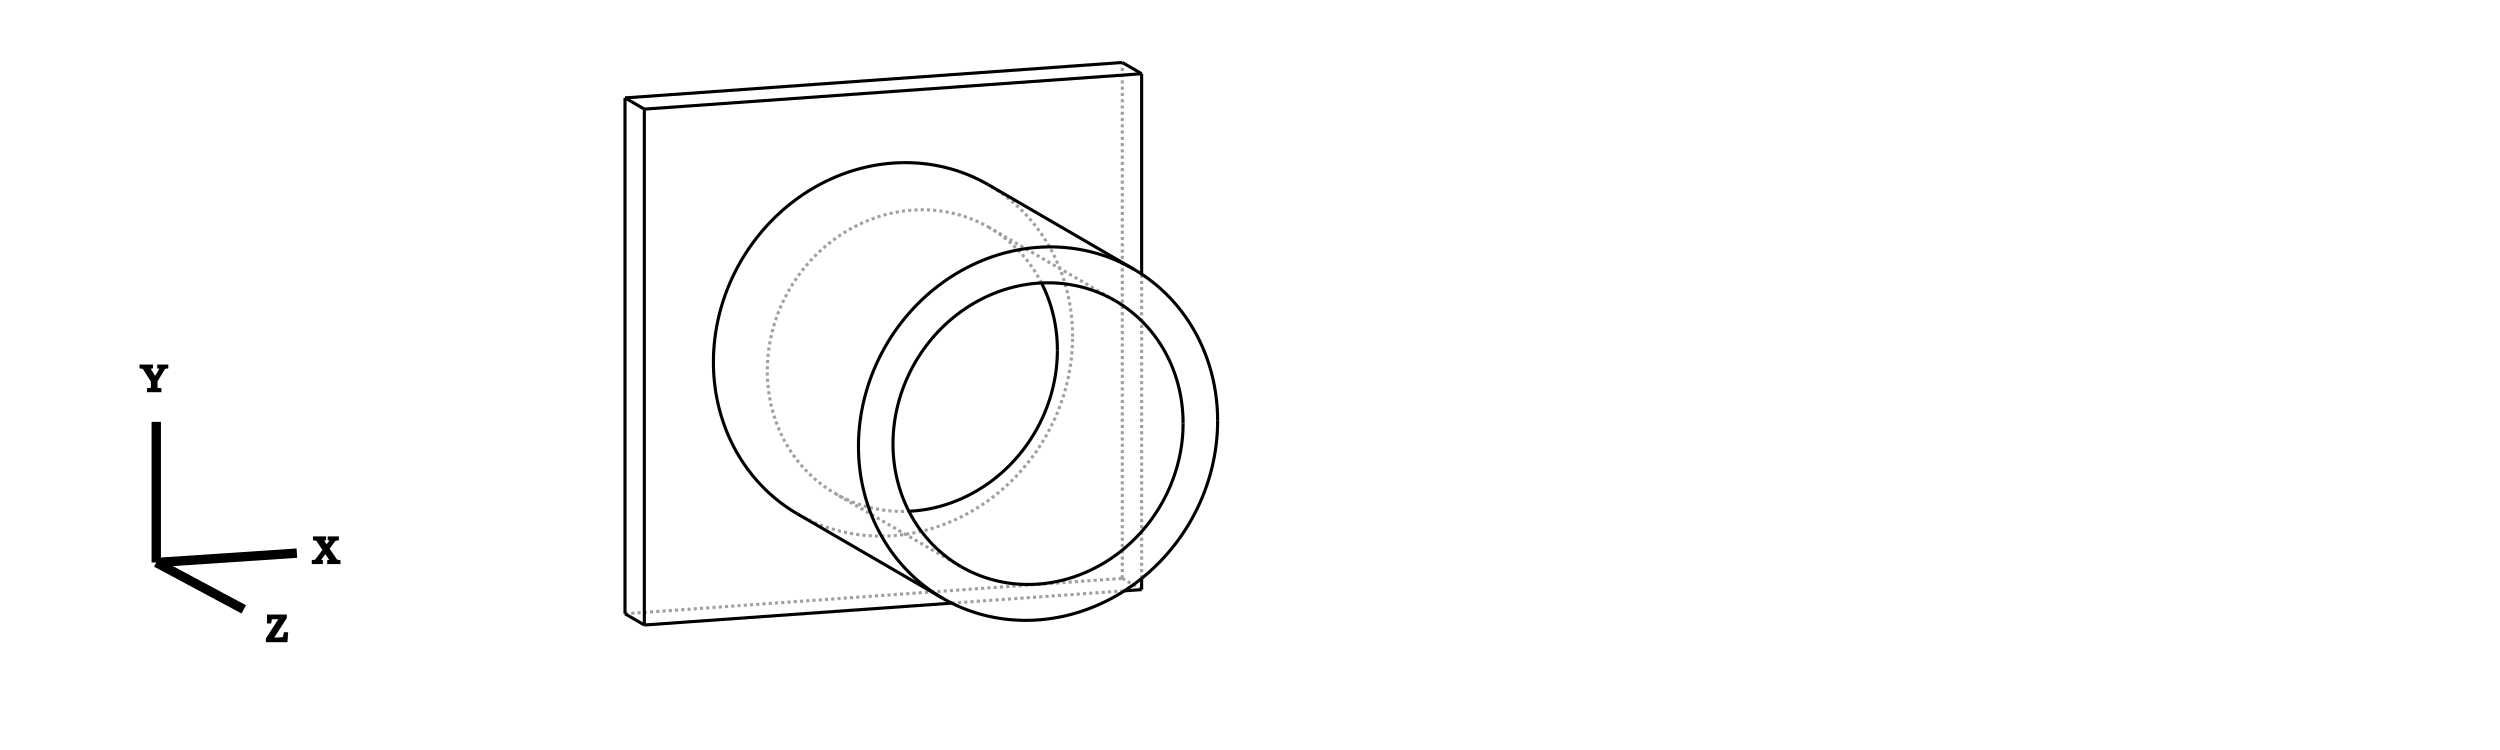
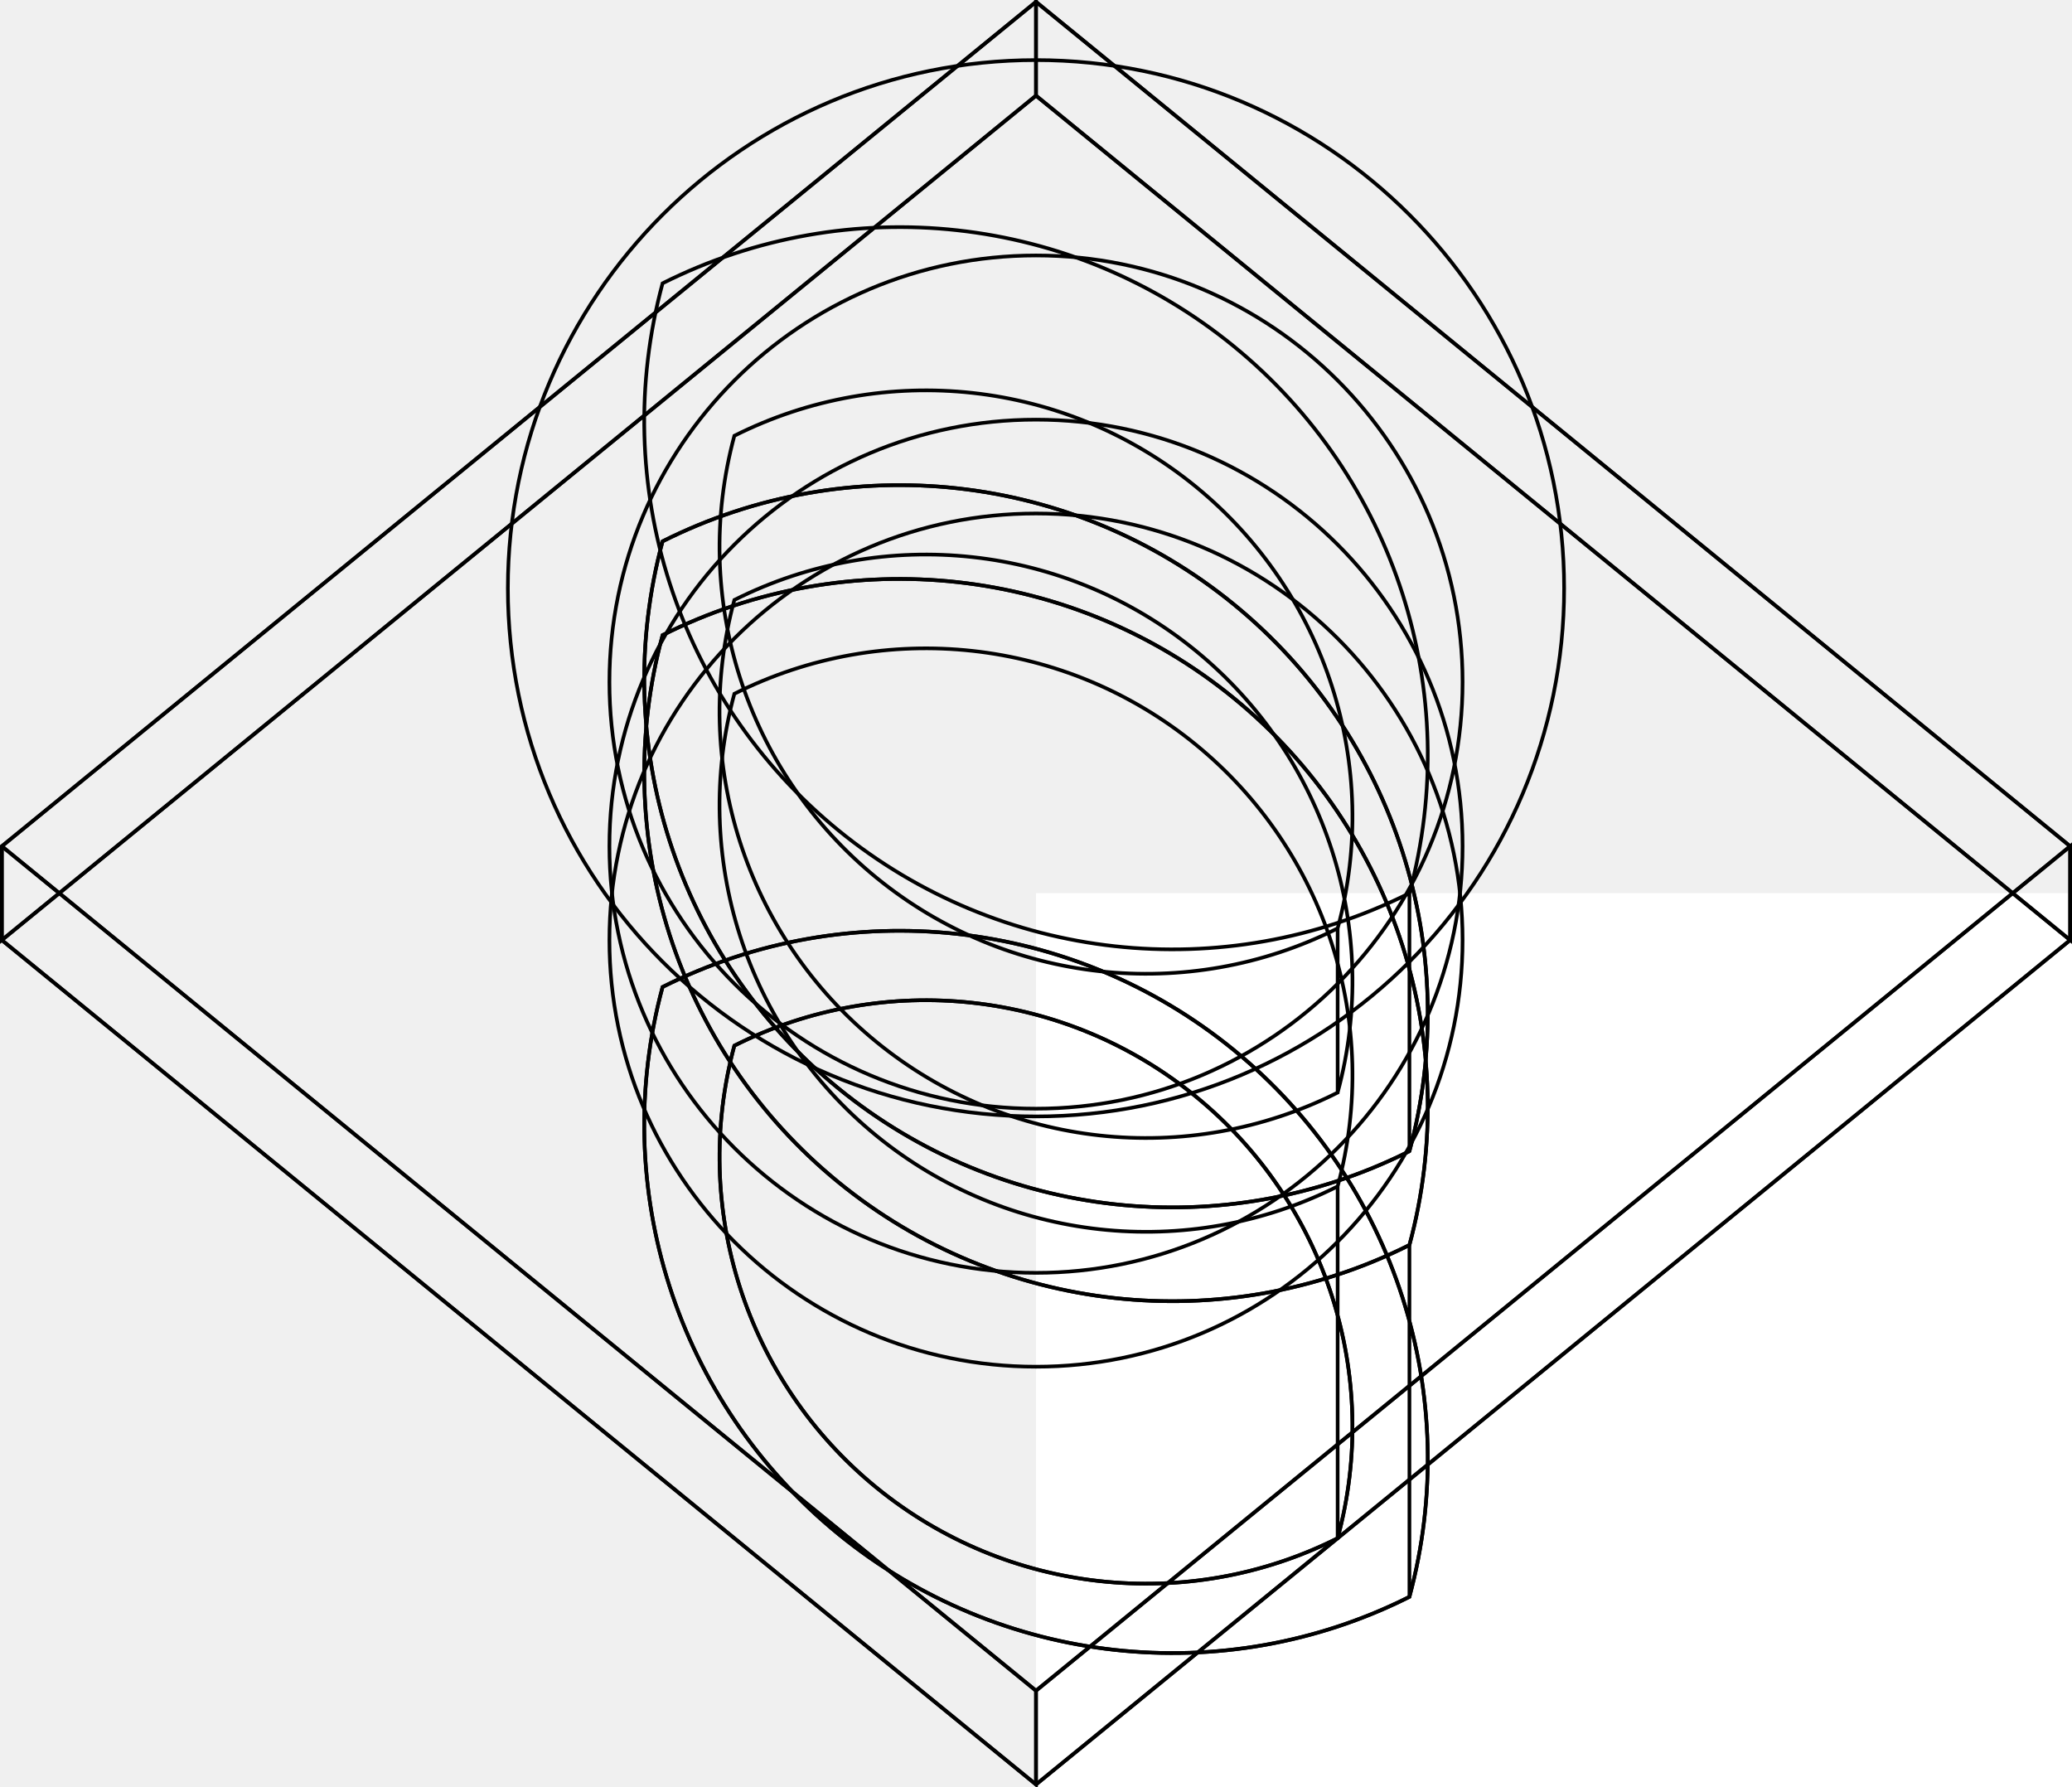
- <svg xmlns="http://www.w3.org/2000/svg" width="800.0" height="240.0">
+ <svg xmlns="http://www.w3.org/2000/svg" width="51.002mm" height="43.969mm" viewBox="-25.501 -21.984 51.002 43.969" version="1.1">
  <defs>
    <style>
      .cq-bg { fill: #ffffff; }
      @media (prefers-color-scheme: dark) {
        .cq-bg { fill: #0d1117; }
        /* CadQuery SVG selectors */
        g[stroke="rgb(0,0,0)"] { stroke: #c9d1d9 !important; }
        g[stroke="rgb(160,160,160)"] { stroke: #484f58 !important; }
        /* OpenSCAD SVG selectors */
        path { stroke: #c9d1d9 !important; }
        polygon { stroke: #c9d1d9 !important; fill: #161b22 !important; }
        /* Common selectors */
        line { stroke: #c9d1d9 !important; }
        text { stroke: #c9d1d9 !important; fill: #c9d1d9 !important; }
      }
    </style>
  </defs>
-   <rect width="800.0" height="240.0" class="cq-bg" />
-   <g transform="scale(4.683401, -4.683401)   translate(60.35416,-23.4872)" stroke-width="0.214" fill="none">
-     <g stroke="rgb(160,160,160)" fill="none" stroke-dasharray="0.214,0.214">
-       <path d="M-17.65,-18.449 L16.329,-16.031 " />
-       <path d="M16.329,-16.031 L17.65,-16.799 " />
-       <path d="M4.674,-17.722 L16.469,-16.883 " />
-       <path d="M17.65,-16.034 L17.65,4.76 " />
-       <path d="M12.931,0.489 L12.929,0.69 L12.925,0.89 L12.917,1.091 L12.906,1.29 L12.893,1.49 L12.876,1.688 L12.856,1.887 L12.833,2.085 L12.807,2.282 L12.778,2.478 L12.747,2.674 L12.712,2.869 L12.674,3.063 L12.633,3.257 L12.589,3.449 L12.542,3.64 L12.492,3.831 L12.439,4.02 L12.384,4.209 L12.325,4.396 L12.264,4.582 L12.199,4.767 L12.132,4.95 L12.062,5.132 L11.989,5.313 L11.913,5.493 L11.835,5.67 L11.753,5.847 L11.669,6.022 L11.582,6.195 L11.493,6.367 L11.4,6.537 L11.305,6.705 L11.208,6.871 L11.108,7.036 L11.005,7.199 L10.899,7.36 L10.791,7.519 L10.681,7.676 L10.568,7.831 L10.453,7.984 L10.335,8.134 L10.214,8.283 L10.092,8.43 L9.967,8.574 L9.839,8.716 L9.71,8.856 L9.578,8.994 L9.444,9.129 L9.308,9.262 L9.169,9.393 L9.029,9.521 L8.886,9.647 L8.741,9.77 L8.595,9.89 L8.446,10.008 L8.296,10.124 L8.143,10.237 L7.989,10.347 L7.833,10.454 L7.675,10.559 L7.515,10.661 L7.354,10.761 L7.191,10.857 " />
-       <path d="M-5.869,-11.625 L-5.695,-11.724 L-5.52,-11.82 L-5.342,-11.912 L-5.163,-12.002 L-4.982,-12.088 L-4.8,-12.171 L-4.616,-12.251 L-4.431,-12.327 L-4.244,-12.4 L-4.056,-12.47 L-3.867,-12.536 L-3.677,-12.599 L-3.485,-12.659 L-3.292,-12.715 L-3.098,-12.768 L-2.903,-12.817 L-2.707,-12.863 L-2.51,-12.906 L-2.312,-12.945 L-2.113,-12.98 L-1.914,-13.012 L-1.714,-13.041 L-1.513,-13.066 L-1.311,-13.087 L-1.109,-13.105 L-0.907,-13.12 L-0.704,-13.13 L-0.501,-13.138 L-0.297,-13.142 L-0.093,-13.142 L0.111,-13.139 L0.315,-13.132 L0.519,-13.121 L0.724,-13.108 L0.928,-13.09 L1.132,-13.069 L1.337,-13.045 L1.54,-13.017 L1.744,-12.985 L1.948,-12.951 L2.151,-12.912 L2.353,-12.87 L2.555,-12.825 L2.757,-12.776 L2.958,-12.724 L3.159,-12.668 L3.358,-12.609 L3.557,-12.546 L3.756,-12.481 L3.953,-12.411 L4.149,-12.339 L4.345,-12.263 L4.539,-12.184 L4.732,-12.101 L4.925,-12.016 L5.116,-11.927 L5.306,-11.835 L5.494,-11.739 L5.681,-11.641 L5.867,-11.539 L6.051,-11.435 L6.234,-11.327 L6.415,-11.216 L6.595,-11.102 L6.773,-10.986 L6.95,-10.866 L7.124,-10.743 L7.297,-10.618 L7.468,-10.489 L7.637,-10.358 L7.804,-10.224 L7.969,-10.088 L8.132,-9.949 L8.294,-9.807 L8.452,-9.662 L8.609,-9.515 L8.764,-9.365 L8.916,-9.213 L9.066,-9.058 L9.214,-8.901 L9.359,-8.742 L9.502,-8.58 L9.643,-8.416 L9.781,-8.25 L9.916,-8.082 L10.049,-7.911 L10.179,-7.739 L10.307,-7.564 L10.432,-7.387 L10.554,-7.209 L10.674,-7.028 L10.79,-6.846 L10.904,-6.662 L11.015,-6.476 L11.124,-6.288 L11.229,-6.099 L11.331,-5.908 L11.431,-5.716 L11.527,-5.522 L11.621,-5.327 L11.711,-5.131 L11.798,-4.933 L11.882,-4.734 L11.963,-4.533 L12.041,-4.332 L12.116,-4.129 L12.188,-3.925 L12.256,-3.721 L12.322,-3.515 L12.384,-3.309 L12.442,-3.102 L12.498,-2.894 L12.55,-2.685 L12.599,-2.476 L12.644,-2.266 L12.687,-2.055 L12.725,-1.844 L12.761,-1.633 L12.793,-1.421 L12.822,-1.209 L12.848,-0.997 L12.87,-0.785 L12.888,-0.572 L12.904,-0.36 L12.916,-0.148 L12.924,0.065 L12.929,0.277 L12.931,0.489 " />
-       <path d="M16.329,-16.031 L16.329,19.217 " />
-       <path d="M10.808,4.154 L10.731,4.301 L10.651,4.447 L10.569,4.592 L10.485,4.735 L10.398,4.876 L10.309,5.015 L10.218,5.153 L10.124,5.289 L10.028,5.423 L9.93,5.556 L9.829,5.686 L9.727,5.815 L9.622,5.941 L9.515,6.066 L9.405,6.188 L9.294,6.308 L9.181,6.427 L9.065,6.543 L8.948,6.657 L8.829,6.769 L8.707,6.878 L8.584,6.986 L8.459,7.091 L8.332,7.193 L8.204,7.294 L8.073,7.392 L7.941,7.487 L7.807,7.58 L7.672,7.671 L7.535,7.759 L7.396,7.845 L7.256,7.928 " />
-       <path d="M7.256,7.928 L7.049,8.045 L6.838,8.156 L6.625,8.262 L6.408,8.362 L6.189,8.456 L5.968,8.545 L5.744,8.628 L5.518,8.704 L5.29,8.775 L5.059,8.84 L4.827,8.899 L4.593,8.952 L4.358,8.999 L4.121,9.039 L3.883,9.074 L3.644,9.102 L3.404,9.124 L3.162,9.14 L2.921,9.15 L2.678,9.153 L2.435,9.151 L2.192,9.142 L1.949,9.127 L1.706,9.106 L1.463,9.078 L1.22,9.045 L0.978,9.005 L0.736,8.959 L0.495,8.907 L0.255,8.849 L0.016,8.785 L-0.222,8.715 L-0.458,8.639 L-0.693,8.557 L-0.926,8.47 L-1.158,8.376 L-1.388,8.277 L-1.616,8.172 L-1.841,8.061 L-2.064,7.945 L-2.285,7.824 L-2.503,7.697 L-2.719,7.565 L-2.932,7.427 L-3.141,7.284 L-3.348,7.137 L-3.551,6.984 L-3.751,6.826 L-3.948,6.664 L-4.141,6.496 L-4.331,6.325 L-4.516,6.148 L-4.698,5.968 L-4.876,5.783 L-5.049,5.594 L-5.218,5.4 L-5.383,5.203 L-5.544,5.002 L-5.7,4.797 L-5.851,4.589 L-5.998,4.377 L-6.14,4.162 L-6.277,3.944 L-6.408,3.723 L-6.535,3.498 L-6.657,3.271 L-6.774,3.042 L-6.885,2.809 L-6.991,2.575 L-7.092,2.338 L-7.187,2.099 L-7.276,1.858 L-7.36,1.615 L-7.439,1.37 L-7.511,1.125 L-7.578,0.877 L-7.639,0.629 L-7.695,0.379 L-7.744,0.128 L-7.788,-0.123 L-7.826,-0.375 L-7.858,-0.627 L-7.884,-0.88 L-7.904,-1.133 L-7.918,-1.386 L-7.926,-1.638 L-7.928,-1.891 L-7.925,-2.143 L-7.915,-2.394 L-7.899,-2.645 L-7.877,-2.895 L-7.85,-3.144 L-7.816,-3.391 L-7.777,-3.637 L-7.731,-3.882 L-7.68,-4.125 L-7.623,-4.366 L-7.561,-4.606 L-7.492,-4.843 L-7.418,-5.078 L-7.338,-5.31 L-7.252,-5.541 L-7.161,-5.768 L-7.065,-5.993 L-6.963,-6.214 L-6.855,-6.433 L-6.743,-6.649 L-6.625,-6.861 L-6.501,-7.07 L-6.373,-7.275 L-6.24,-7.477 L-6.101,-7.674 L-5.958,-7.868 L-5.81,-8.058 L-5.658,-8.244 L-5.501,-8.425 L-5.339,-8.602 L-5.173,-8.774 L-5.002,-8.942 L-4.828,-9.105 L-4.649,-9.264 L-4.466,-9.417 L-4.279,-9.566 L-4.089,-9.709 L-3.895,-9.848 L-3.697,-9.981 L-3.496,-10.108 L-3.292,-10.231 " />
-       <path d="M-3.292,-10.231 L-3.15,-10.311 L-3.007,-10.389 L-2.863,-10.465 L-2.717,-10.537 L-2.57,-10.607 L-2.421,-10.675 L-2.272,-10.74 L-2.121,-10.802 L-1.969,-10.861 L-1.816,-10.918 L-1.661,-10.971 L-1.506,-11.022 L-1.35,-11.071 L-1.193,-11.116 L-1.035,-11.159 L-0.876,-11.199 L-0.716,-11.236 L-0.555,-11.27 L-0.394,-11.301 L-0.232,-11.33 L-0.07,-11.355 L0.093,-11.378 L0.257,-11.398 L0.421,-11.415 L0.586,-11.429 L0.75,-11.44 L0.916,-11.448 L1.081,-11.454 L1.247,-11.456 L1.413,-11.456 L1.579,-11.452 L1.746,-11.446 " />
-       <path d="M15.845,2.939 L7.256,7.928 " />
-       <path d="M5.297,-15.22 L-3.292,-10.231 " />
-     </g>
-     <g stroke="rgb(0,0,0)" fill="none">
-       <path d="M-17.65,-18.449 L-16.329,-19.217 " />
-       <path d="M-16.329,-19.217 L-16.329,16.031 " />
-       <path d="M-17.65,16.799 L-16.329,16.031 " />
-       <path d="M-17.65,-18.449 L-17.65,16.799 " />
-       <path d="M-16.329,-19.217 L4.674,-17.722 " />
-       <path d="M16.469,-16.883 L17.65,-16.799 " />
-       <path d="M-16.329,16.031 L17.65,18.449 " />
-       <path d="M17.65,-16.799 L17.65,-16.034 " />
-       <path d="M17.65,4.76 L17.65,18.449 " />
-       <path d="M7.191,10.857 L6.934,11.002 L6.673,11.14 L6.409,11.271 L6.141,11.395 L5.87,11.511 L5.596,11.621 L5.318,11.723 L5.038,11.819 L4.756,11.906 L4.471,11.987 L4.183,12.06 L3.894,12.125 L3.602,12.183 L3.309,12.233 L3.014,12.276 L2.718,12.311 L2.421,12.338 L2.122,12.358 L1.823,12.37 L1.522,12.375 L1.222,12.371 L0.921,12.36 L0.62,12.342 L0.319,12.315 L0.018,12.281 L-0.283,12.24 L-0.583,12.191 L-0.882,12.134 L-1.18,12.07 L-1.477,11.998 L-1.773,11.919 L-2.068,11.832 L-2.36,11.738 L-2.651,11.637 L-2.94,11.528 L-3.227,11.412 L-3.512,11.289 L-3.793,11.159 L-4.073,11.023 L-4.349,10.879 L-4.623,10.728 L-4.893,10.571 L-5.16,10.407 L-5.423,10.237 L-5.683,10.06 L-5.938,9.878 L-6.19,9.688 L-6.438,9.493 L-6.682,9.292 L-6.921,9.085 L-7.155,8.872 L-7.385,8.654 L-7.61,8.43 L-7.83,8.201 L-8.045,7.967 L-8.254,7.728 L-8.458,7.484 L-8.657,7.235 L-8.85,6.981 L-9.038,6.723 L-9.219,6.461 L-9.395,6.195 L-9.564,5.925 L-9.728,5.651 L-9.885,5.373 L-10.036,5.092 L-10.18,4.807 L-10.318,4.52 L-10.449,4.229 L-10.573,3.936 L-10.691,3.64 L-10.802,3.342 L-10.906,3.041 L-11.003,2.739 L-11.093,2.434 L-11.176,2.128 L-11.252,1.82 L-11.32,1.511 L-11.382,1.201 L-11.436,0.89 L-11.483,0.578 L-11.522,0.265 L-11.554,-0.048 L-11.579,-0.361 L-11.597,-0.674 L-11.607,-0.987 L-11.609,-1.299 L-11.605,-1.611 L-11.593,-1.923 L-11.573,-2.233 L-11.546,-2.542 L-11.512,-2.85 L-11.471,-3.157 L-11.422,-3.462 L-11.366,-3.764 L-11.302,-4.065 L-11.232,-4.364 L-11.154,-4.66 L-11.069,-4.954 L-10.977,-5.245 L-10.878,-5.533 L-10.772,-5.818 L-10.66,-6.1 L-10.54,-6.378 L-10.414,-6.652 L-10.281,-6.923 L-10.141,-7.19 L-9.995,-7.453 L-9.843,-7.711 L-9.684,-7.966 L-9.519,-8.215 L-9.348,-8.46 L-9.17,-8.7 L-8.987,-8.935 L-8.798,-9.165 L-8.604,-9.389 L-8.403,-9.608 L-8.198,-9.822 L-7.987,-10.03 L-7.77,-10.232 L-7.549,-10.428 L-7.323,-10.618 L-7.092,-10.802 L-6.856,-10.979 L-6.616,-11.15 L-6.371,-11.315 L-6.122,-11.473 L-5.869,-11.625 " />
-       <path d="M-17.65,16.799 L16.329,19.217 " />
-       <path d="M16.329,19.217 L17.65,18.449 " />
-       <path d="M22.841,-5.268 L22.84,-5.067 L22.835,-4.866 L22.828,-4.666 L22.817,-4.467 L22.803,-4.267 L22.786,-4.069 L22.767,-3.87 L22.744,-3.672 L22.718,-3.475 L22.689,-3.279 L22.657,-3.083 L22.622,-2.888 L22.584,-2.694 L22.543,-2.5 L22.499,-2.308 L22.453,-2.116 L22.403,-1.926 L22.35,-1.737 L22.294,-1.548 L22.236,-1.361 L22.174,-1.175 L22.11,-0.99 L22.043,-0.807 L21.972,-0.625 L21.899,-0.444 L21.824,-0.264 L21.745,-0.087 L21.664,0.09 L21.58,0.265 L21.493,0.438 L21.403,0.61 L21.311,0.78 L21.216,0.948 L21.118,1.114 L21.018,1.279 L20.915,1.442 L20.81,1.603 L20.702,1.762 L20.591,1.919 L20.478,2.074 L20.363,2.227 L20.245,2.378 L20.125,2.526 L20.002,2.673 L19.877,2.817 L19.75,2.96 L19.62,3.099 L19.488,3.237 L19.354,3.372 L19.218,3.505 L19.08,3.636 L18.939,3.764 L18.797,3.89 L18.652,4.013 L18.505,4.133 L18.357,4.251 L18.206,4.367 L18.054,4.48 L17.899,4.59 L17.743,4.697 L17.585,4.802 L17.426,4.904 L17.264,5.004 L17.101,5.1 " />
-       <path d="M17.101,5.1 L16.844,5.245 L16.583,5.383 L16.319,5.514 L16.051,5.638 L15.78,5.754 L15.506,5.864 L15.229,5.967 L14.949,6.062 L14.666,6.149 L14.381,6.23 L14.094,6.303 L13.804,6.368 L13.513,6.426 L13.22,6.476 L12.925,6.519 L12.629,6.554 L12.331,6.581 L12.033,6.601 L11.733,6.613 L11.433,6.618 L11.132,6.614 L10.831,6.603 L10.53,6.585 L10.229,6.558 L9.928,6.525 L9.628,6.483 L9.328,6.434 L9.029,6.377 L8.73,6.313 L8.433,6.241 L8.137,6.162 L7.843,6.075 L7.55,5.981 L7.259,5.88 L6.97,5.771 L6.683,5.655 L6.399,5.532 L6.117,5.403 L5.838,5.266 L5.561,5.122 L5.288,4.971 L5.018,4.814 L4.751,4.651 L4.488,4.48 L4.228,4.304 L3.972,4.121 L3.72,3.931 L3.472,3.736 L3.229,3.535 L2.99,3.328 L2.755,3.115 L2.526,2.897 L2.301,2.673 L2.081,2.444 L1.866,2.21 L1.656,1.971 L1.452,1.727 L1.253,1.478 L1.06,1.224 L0.873,0.967 L0.691,0.704 L0.516,0.438 L0.346,0.168 L0.183,-0.106 L0.026,-0.384 L-0.125,-0.665 L-0.269,-0.95 L-0.407,-1.237 L-0.538,-1.528 L-0.663,-1.821 L-0.781,-2.117 L-0.891,-2.415 L-0.995,-2.716 L-1.092,-3.018 L-1.182,-3.323 L-1.265,-3.629 L-1.341,-3.937 L-1.41,-4.246 L-1.471,-4.556 L-1.525,-4.867 L-1.572,-5.179 L-1.612,-5.492 L-1.644,-5.805 L-1.669,-6.118 L-1.686,-6.431 L-1.696,-6.744 L-1.699,-7.056 L-1.694,-7.368 L-1.682,-7.68 L-1.663,-7.99 L-1.636,-8.299 L-1.602,-8.607 L-1.56,-8.914 L-1.511,-9.218 L-1.455,-9.521 L-1.392,-9.822 L-1.321,-10.121 L-1.243,-10.417 L-1.159,-10.711 L-1.067,-11.002 L-0.968,-11.29 L-0.862,-11.575 L-0.749,-11.857 L-0.63,-12.135 L-0.503,-12.409 L-0.37,-12.68 L-0.231,-12.947 L-0.085,-13.21 L0.068,-13.468 L0.227,-13.722 L0.392,-13.972 L0.563,-14.217 L0.74,-14.457 L0.923,-14.692 L1.112,-14.922 L1.307,-15.146 L1.507,-15.365 L1.713,-15.579 L1.924,-15.786 L2.14,-15.989 L2.362,-16.185 L2.588,-16.375 L2.819,-16.559 L3.055,-16.736 L3.295,-16.907 L3.54,-17.072 L3.788,-17.23 L4.041,-17.382 " />
-       <path d="M4.041,-17.382 L4.215,-17.481 L4.391,-17.577 L4.568,-17.669 L4.747,-17.759 L4.928,-17.845 L5.11,-17.928 L5.294,-18.007 L5.479,-18.084 L5.666,-18.157 L5.854,-18.227 L6.043,-18.293 L6.234,-18.356 L6.426,-18.416 L6.619,-18.472 L6.813,-18.525 L7.008,-18.574 L7.204,-18.62 L7.401,-18.663 L7.599,-18.702 L7.797,-18.737 L7.997,-18.769 L8.197,-18.798 L8.398,-18.823 L8.599,-18.844 L8.801,-18.862 L9.004,-18.876 L9.206,-18.887 L9.41,-18.895 L9.613,-18.899 L9.817,-18.899 L10.021,-18.896 L10.226,-18.889 L10.43,-18.878 L10.634,-18.865 L10.839,-18.847 L11.043,-18.826 L11.247,-18.802 L11.451,-18.774 L11.655,-18.742 L11.858,-18.707 L12.061,-18.669 L12.264,-18.627 L12.466,-18.582 L12.668,-18.533 L12.869,-18.481 L13.069,-18.425 L13.269,-18.366 L13.468,-18.303 L13.666,-18.237 L13.863,-18.168 L14.06,-18.096 L14.255,-18.02 L14.45,-17.941 L14.643,-17.858 L14.835,-17.773 L15.026,-17.684 L15.216,-17.591 L15.405,-17.496 L15.592,-17.398 L15.777,-17.296 L15.962,-17.191 L16.145,-17.084 L16.326,-16.973 L16.506,-16.859 L16.684,-16.742 L16.86,-16.623 L17.035,-16.5 L17.207,-16.375 L17.378,-16.246 L17.548,-16.115 L17.715,-15.981 L17.88,-15.845 L18.043,-15.706 L18.204,-15.564 L18.363,-15.419 L18.52,-15.272 L18.674,-15.122 L18.827,-14.97 L18.977,-14.815 L19.124,-14.658 L19.27,-14.499 L19.413,-14.337 L19.553,-14.173 L19.691,-14.007 L19.827,-13.839 L19.96,-13.668 L20.09,-13.496 L20.217,-13.321 L20.342,-13.144 L20.465,-12.966 L20.584,-12.785 L20.701,-12.603 L20.815,-12.419 L20.926,-12.233 L21.034,-12.045 L21.139,-11.856 L21.242,-11.665 L21.341,-11.473 L21.438,-11.279 L21.531,-11.084 L21.621,-10.888 L21.709,-10.69 L21.793,-10.49 L21.874,-10.29 L21.952,-10.089 L22.027,-9.886 L22.098,-9.682 L22.167,-9.478 L22.232,-9.272 L22.294,-9.066 L22.353,-8.858 L22.408,-8.65 L22.46,-8.442 L22.509,-8.232 L22.555,-8.023 L22.597,-7.812 L22.636,-7.601 L22.672,-7.39 L22.704,-7.178 L22.733,-6.966 L22.758,-6.754 L22.78,-6.542 L22.799,-6.329 L22.814,-6.117 L22.826,-5.904 L22.835,-5.692 L22.84,-5.48 L22.841,-5.268 " />
-       <path d="M20.482,-5.436 L20.48,-5.607 L20.476,-5.778 L20.469,-5.95 L20.46,-6.121 L20.447,-6.293 L20.432,-6.465 L20.414,-6.636 L20.394,-6.808 L20.371,-6.979 L20.345,-7.15 L20.316,-7.32 L20.284,-7.491 L20.25,-7.661 L20.214,-7.83 L20.174,-7.999 L20.132,-8.168 L20.087,-8.336 L20.04,-8.503 L19.99,-8.67 L19.937,-8.836 L19.882,-9.001 L19.824,-9.166 L19.763,-9.329 L19.7,-9.492 L19.635,-9.654 L19.567,-9.815 L19.496,-9.975 L19.423,-10.133 L19.348,-10.291 L19.27,-10.448 L19.19,-10.603 L19.107,-10.757 L19.022,-10.91 L18.935,-11.061 L18.845,-11.211 L18.753,-11.36 L18.659,-11.507 L18.562,-11.653 L18.463,-11.797 L18.362,-11.94 L18.259,-12.081 L18.154,-12.221 L18.047,-12.358 L17.937,-12.494 L17.826,-12.629 L17.712,-12.761 L17.597,-12.892 L17.48,-13.02 L17.36,-13.147 L17.239,-13.272 L17.116,-13.395 L16.991,-13.516 L16.865,-13.635 L16.736,-13.751 L16.606,-13.866 L16.474,-13.979 L16.341,-14.089 L16.206,-14.197 L16.069,-14.303 L15.931,-14.407 L15.792,-14.508 L15.651,-14.607 L15.508,-14.704 L15.364,-14.798 L15.219,-14.89 L15.073,-14.979 L14.925,-15.066 L14.776,-15.151 L14.626,-15.233 L14.475,-15.312 L14.323,-15.389 L14.17,-15.464 L14.015,-15.536 L13.86,-15.605 L13.704,-15.671 L13.547,-15.735 L13.389,-15.797 L13.23,-15.855 L13.071,-15.911 L12.911,-15.964 L12.75,-16.015 L12.589,-16.063 L12.427,-16.108 L12.264,-16.15 L12.102,-16.189 L11.938,-16.226 L11.775,-16.26 L11.611,-16.291 L11.446,-16.319 L11.282,-16.344 L11.117,-16.367 L10.952,-16.387 L10.787,-16.404 L10.622,-16.418 L10.457,-16.429 L10.292,-16.437 L10.127,-16.443 L9.962,-16.445 L9.798,-16.445 L9.633,-16.442 L9.469,-16.436 L9.305,-16.427 L9.142,-16.416 L8.978,-16.401 L8.816,-16.384 L8.653,-16.364 L8.492,-16.341 L8.331,-16.315 L8.17,-16.286 L8.01,-16.255 L7.851,-16.22 L7.693,-16.183 L7.535,-16.143 L7.379,-16.101 L7.223,-16.055 L7.068,-16.007 L6.914,-15.956 L6.761,-15.902 L6.609,-15.846 L6.459,-15.787 L6.309,-15.725 L6.161,-15.661 L6.013,-15.594 L5.867,-15.524 L5.723,-15.452 L5.58,-15.377 L5.438,-15.3 L5.297,-15.22 " />
-       <path d="M5.297,-15.22 L5.093,-15.098 L4.892,-14.97 L4.694,-14.837 L4.5,-14.699 L4.31,-14.555 L4.123,-14.407 L3.94,-14.253 L3.762,-14.095 L3.587,-13.932 L3.416,-13.764 L3.25,-13.591 L3.089,-13.414 L2.931,-13.233 L2.779,-13.047 L2.631,-12.858 L2.488,-12.664 L2.349,-12.466 L2.216,-12.264 L2.088,-12.059 L1.965,-11.85 L1.847,-11.638 L1.734,-11.423 L1.626,-11.204 L1.524,-10.982 L1.428,-10.757 L1.337,-10.53 L1.251,-10.3 L1.171,-10.067 L1.097,-9.832 L1.029,-9.595 L0.966,-9.356 L0.909,-9.114 L0.858,-8.871 L0.812,-8.627 L0.773,-8.38 L0.739,-8.133 L0.712,-7.884 L0.69,-7.634 L0.674,-7.384 L0.665,-7.132 L0.661,-6.88 L0.663,-6.628 L0.671,-6.375 L0.685,-6.122 L0.705,-5.869 L0.731,-5.617 L0.763,-5.364 L0.801,-5.112 L0.845,-4.861 L0.894,-4.61 L0.95,-4.361 L1.011,-4.112 L1.078,-3.865 L1.151,-3.619 L1.229,-3.374 L1.313,-3.132 L1.402,-2.891 L1.498,-2.652 L1.598,-2.415 L1.704,-2.18 L1.815,-1.948 L1.932,-1.718 L2.054,-1.491 L2.181,-1.267 L2.313,-1.045 L2.45,-0.827 L2.591,-0.612 L2.738,-0.4 L2.889,-0.192 L3.045,0.013 L3.206,0.214 L3.371,0.411 L3.54,0.604 L3.714,0.793 L3.891,0.978 L4.073,1.159 L4.258,1.335 L4.448,1.507 L4.641,1.674 L4.838,1.837 L5.038,1.994 L5.241,2.147 L5.448,2.295 L5.658,2.438 L5.87,2.575 L6.086,2.708 L6.304,2.835 L6.525,2.956 L6.748,3.072 L6.974,3.183 L7.201,3.288 L7.431,3.387 L7.663,3.48 L7.896,3.568 L8.131,3.65 L8.368,3.726 L8.605,3.796 L8.844,3.86 L9.084,3.918 L9.325,3.97 L9.567,4.016 L9.809,4.055 L10.052,4.089 L10.295,4.116 L10.538,4.138 L10.781,4.153 L11.024,4.161 L11.267,4.164 L11.51,4.161 L11.751,4.151 L11.993,4.135 L12.233,4.113 L12.472,4.084 L12.71,4.05 L12.947,4.009 L13.183,3.962 L13.416,3.91 L13.648,3.851 L13.879,3.786 L14.107,3.715 L14.333,3.638 L14.557,3.555 L14.779,3.467 L14.997,3.373 L15.214,3.273 L15.427,3.167 L15.638,3.055 L15.845,2.939 " />
-       <path d="M15.845,2.939 L15.977,2.861 L16.107,2.78 L16.236,2.698 L16.364,2.613 L16.49,2.526 L16.615,2.437 L16.738,2.346 L16.859,2.253 L16.98,2.158 L17.098,2.06 L17.215,1.961 L17.33,1.859 L17.444,1.756 L17.555,1.65 L17.665,1.543 L17.774,1.434 L17.88,1.323 L17.985,1.209 L18.088,1.095 L18.189,0.978 L18.288,0.86 L18.385,0.739 L18.48,0.618 L18.573,0.494 L18.664,0.369 L18.754,0.242 L18.841,0.114 L18.926,-0.016 L19.009,-0.148 L19.09,-0.281 L19.169,-0.415 L19.246,-0.551 L19.32,-0.689 L19.392,-0.827 L19.463,-0.967 L19.531,-1.108 L19.596,-1.251 L19.66,-1.394 L19.721,-1.539 L19.78,-1.685 L19.836,-1.833 L19.891,-1.981 L19.943,-2.13 L19.993,-2.28 L20.04,-2.431 L20.085,-2.584 L20.127,-2.737 L20.168,-2.89 L20.206,-3.045 L20.241,-3.2 L20.274,-3.357 L20.305,-3.514 L20.333,-3.671 L20.359,-3.829 L20.382,-3.988 L20.403,-4.147 L20.421,-4.307 L20.437,-4.467 L20.451,-4.628 L20.462,-4.789 L20.471,-4.95 L20.477,-5.112 L20.48,-5.273 L20.482,-5.436 " />
-       <path d="M11.893,-0.446 L11.892,-0.295 L11.888,-0.143 L11.883,0.008 L11.875,0.159 L11.866,0.31 L11.854,0.46 L11.84,0.61 L11.824,0.76 L11.805,0.909 L11.785,1.058 L11.762,1.206 L11.738,1.354 L11.711,1.501 L11.682,1.648 L11.651,1.794 L11.618,1.94 L11.582,2.084 L11.545,2.228 L11.505,2.372 L11.464,2.514 L11.42,2.656 L11.375,2.797 L11.327,2.937 L11.277,3.076 L11.226,3.214 L11.172,3.352 L11.116,3.488 L11.058,3.623 L10.998,3.758 L10.937,3.891 L10.873,4.023 L10.808,4.154 " />
-       <path d="M1.746,-11.446 L1.993,-11.431 L2.24,-11.41 L2.486,-11.383 L2.733,-11.349 L2.979,-11.309 L3.224,-11.263 L3.469,-11.21 L3.712,-11.151 L3.955,-11.086 L4.196,-11.015 L4.436,-10.937 L4.675,-10.854 L4.911,-10.764 L5.146,-10.669 L5.379,-10.567 L5.61,-10.46 L5.839,-10.347 L6.065,-10.228 L6.289,-10.104 L6.51,-9.974 L6.728,-9.839 L6.943,-9.698 L7.156,-9.552 L7.365,-9.401 L7.57,-9.244 L7.772,-9.083 L7.971,-8.916 L8.166,-8.745 L8.357,-8.569 L8.544,-8.389 L8.727,-8.204 L8.906,-8.014 L9.08,-7.821 L9.25,-7.623 L9.416,-7.421 L9.577,-7.216 L9.733,-7.006 L9.885,-6.793 L10.031,-6.576 L10.173,-6.356 L10.309,-6.133 L10.441,-5.907 L10.567,-5.678 L10.687,-5.446 L10.803,-5.211 L10.912,-4.974 L11.017,-4.734 L11.115,-4.492 L11.208,-4.248 L11.296,-4.003 L11.377,-3.755 L11.453,-3.506 L11.523,-3.255 L11.587,-3.003 L11.644,-2.75 L11.696,-2.496 L11.742,-2.241 L11.782,-1.985 L11.816,-1.729 L11.843,-1.473 L11.865,-1.216 L11.88,-0.959 L11.89,-0.703 L11.893,-0.446 " />
-       <path d="M17.101,5.1 L7.191,10.857 " />
-       <path d="M4.041,-17.382 L-5.869,-11.625 " />
+   <rect width="51.002mm" height="43.969mm" class="cq-bg" />
+   <g transform="scale(1,-1)" stroke-linecap="round">
+     <g fill="none" stroke="rgb(0,0,0)" stroke-width="0.09">
+       <path d="M -25.456,1.155 L -25.456,-1.155 L 0.0,19.63 L 0.0,21.939 L -25.456,1.155" />
+       <path d="M -25.456,1.155 L -0.0,-19.63 L -0.0,-21.939 L -25.456,-1.155 L -25.456,1.155" />
+       <path d="M 0.0,19.63 L -25.456,-1.155 L -0.0,-21.939 L 25.456,-1.155 L 0.0,19.63 M 9.192,-8.66 A 13.0,13.0 -45 0,0 -9.192,6.351 A 13.0,13.0 -45 0,0 9.192,-8.66" />
+       <path d="M 25.456,1.155 L 0.0,21.939 L 0.0,19.63 L 25.456,-1.155 L 25.456,1.155" />
+       <path d="M -25.456,1.155 L 0.0,21.939 L 25.456,1.155 L -0.0,-19.63 L -25.456,1.155 M 9.192,-6.351 A 13.0,13.0 -45 0,1 -9.192,8.66 A 13.0,13.0 -45 0,1 9.192,-6.351" />
+       <path d="M -0.0,-21.939 L -0.0,-19.63 L 25.456,1.155 L 25.456,-1.155 L -0.0,-21.939" />
+       <path d="M 9.192,-8.66 L 9.192,-17.32 A 13.0,13.0 -45 0,0 -9.192,-2.309 A 13.0,13.0 -45 0,0 9.192,-17.32 L 9.192,-8.66 A 13.0,13.0 -45 0,1 -9.192,6.351 A 13.0,13.0 -45 0,1 9.192,-8.66" />
+       <path d="M 9.192,-6.351 A 13.0,13.0 -45 0,0 -9.192,8.66 A 13.0,13.0 -45 0,0 9.192,-6.351 L 9.192,-0 A 13.0,13.0 -45 0,1 -9.192,15.011 A 13.0,13.0 -45 0,1 9.192,-0 L 9.192,-6.351" />
+       <path d="M 9.192,-17.32 A 13.0,13.0 -45 0,1 -9.192,-2.309 A 13.0,13.0 -45 0,1 9.192,-17.32 M 7.425,-15.877 A 10.5,10.5 -45 0,0 -7.425,-3.753 A 10.5,10.5 -45 0,0 7.425,-15.877" />
+       <circle cx="0.0" cy="7.505" r="13.0" />
+       <path d="M 7.425,-15.877 L 7.425,-7.217 A 10.5,10.5 -45 0,0 -7.425,4.908 A 10.5,10.5 -45 0,0 7.425,-7.217 L 7.425,-15.877 A 10.5,10.5 -45 0,1 -7.425,-3.753 A 10.5,10.5 -45 0,1 7.425,-15.877" />
+       <circle cx="0.0" cy="-1.155" r="10.5" />
+       <circle cx="0.0" cy="1.155" r="10.5" />
+       <path d="M 7.425,-4.908 A 10.5,10.5 -45 0,1 -7.425,7.217 A 10.5,10.5 -45 0,1 7.425,-4.908 L 7.425,-0.866 A 10.5,10.5 -45 0,0 -7.425,11.258 A 10.5,10.5 -45 0,0 7.425,-0.866 L 7.425,-4.908" />
+       <circle cx="0.0" cy="5.196" r="10.5" />
    </g>
  </g>
-   <g transform="translate(20,210.0)" stroke="rgb(0,0,255)">
-     <line x1="30" y1="-30" x2="75" y2="-33" stroke-width="3" stroke="#000000" />
-     <text x="80" y="-30" style="stroke:#000000">X </text>
-     <line x1="30" y1="-30" x2="30" y2="-75" stroke-width="3" stroke="#000000" />
-     <text x="25" y="-85" style="stroke:#000000">Y </text>
-     <line x1="30" y1="-30" x2="58" y2="-15" stroke-width="3" stroke="#000000" />
-     <text x="65" y="-5" style="stroke:#000000">Z </text>
-   </g>
</svg>
